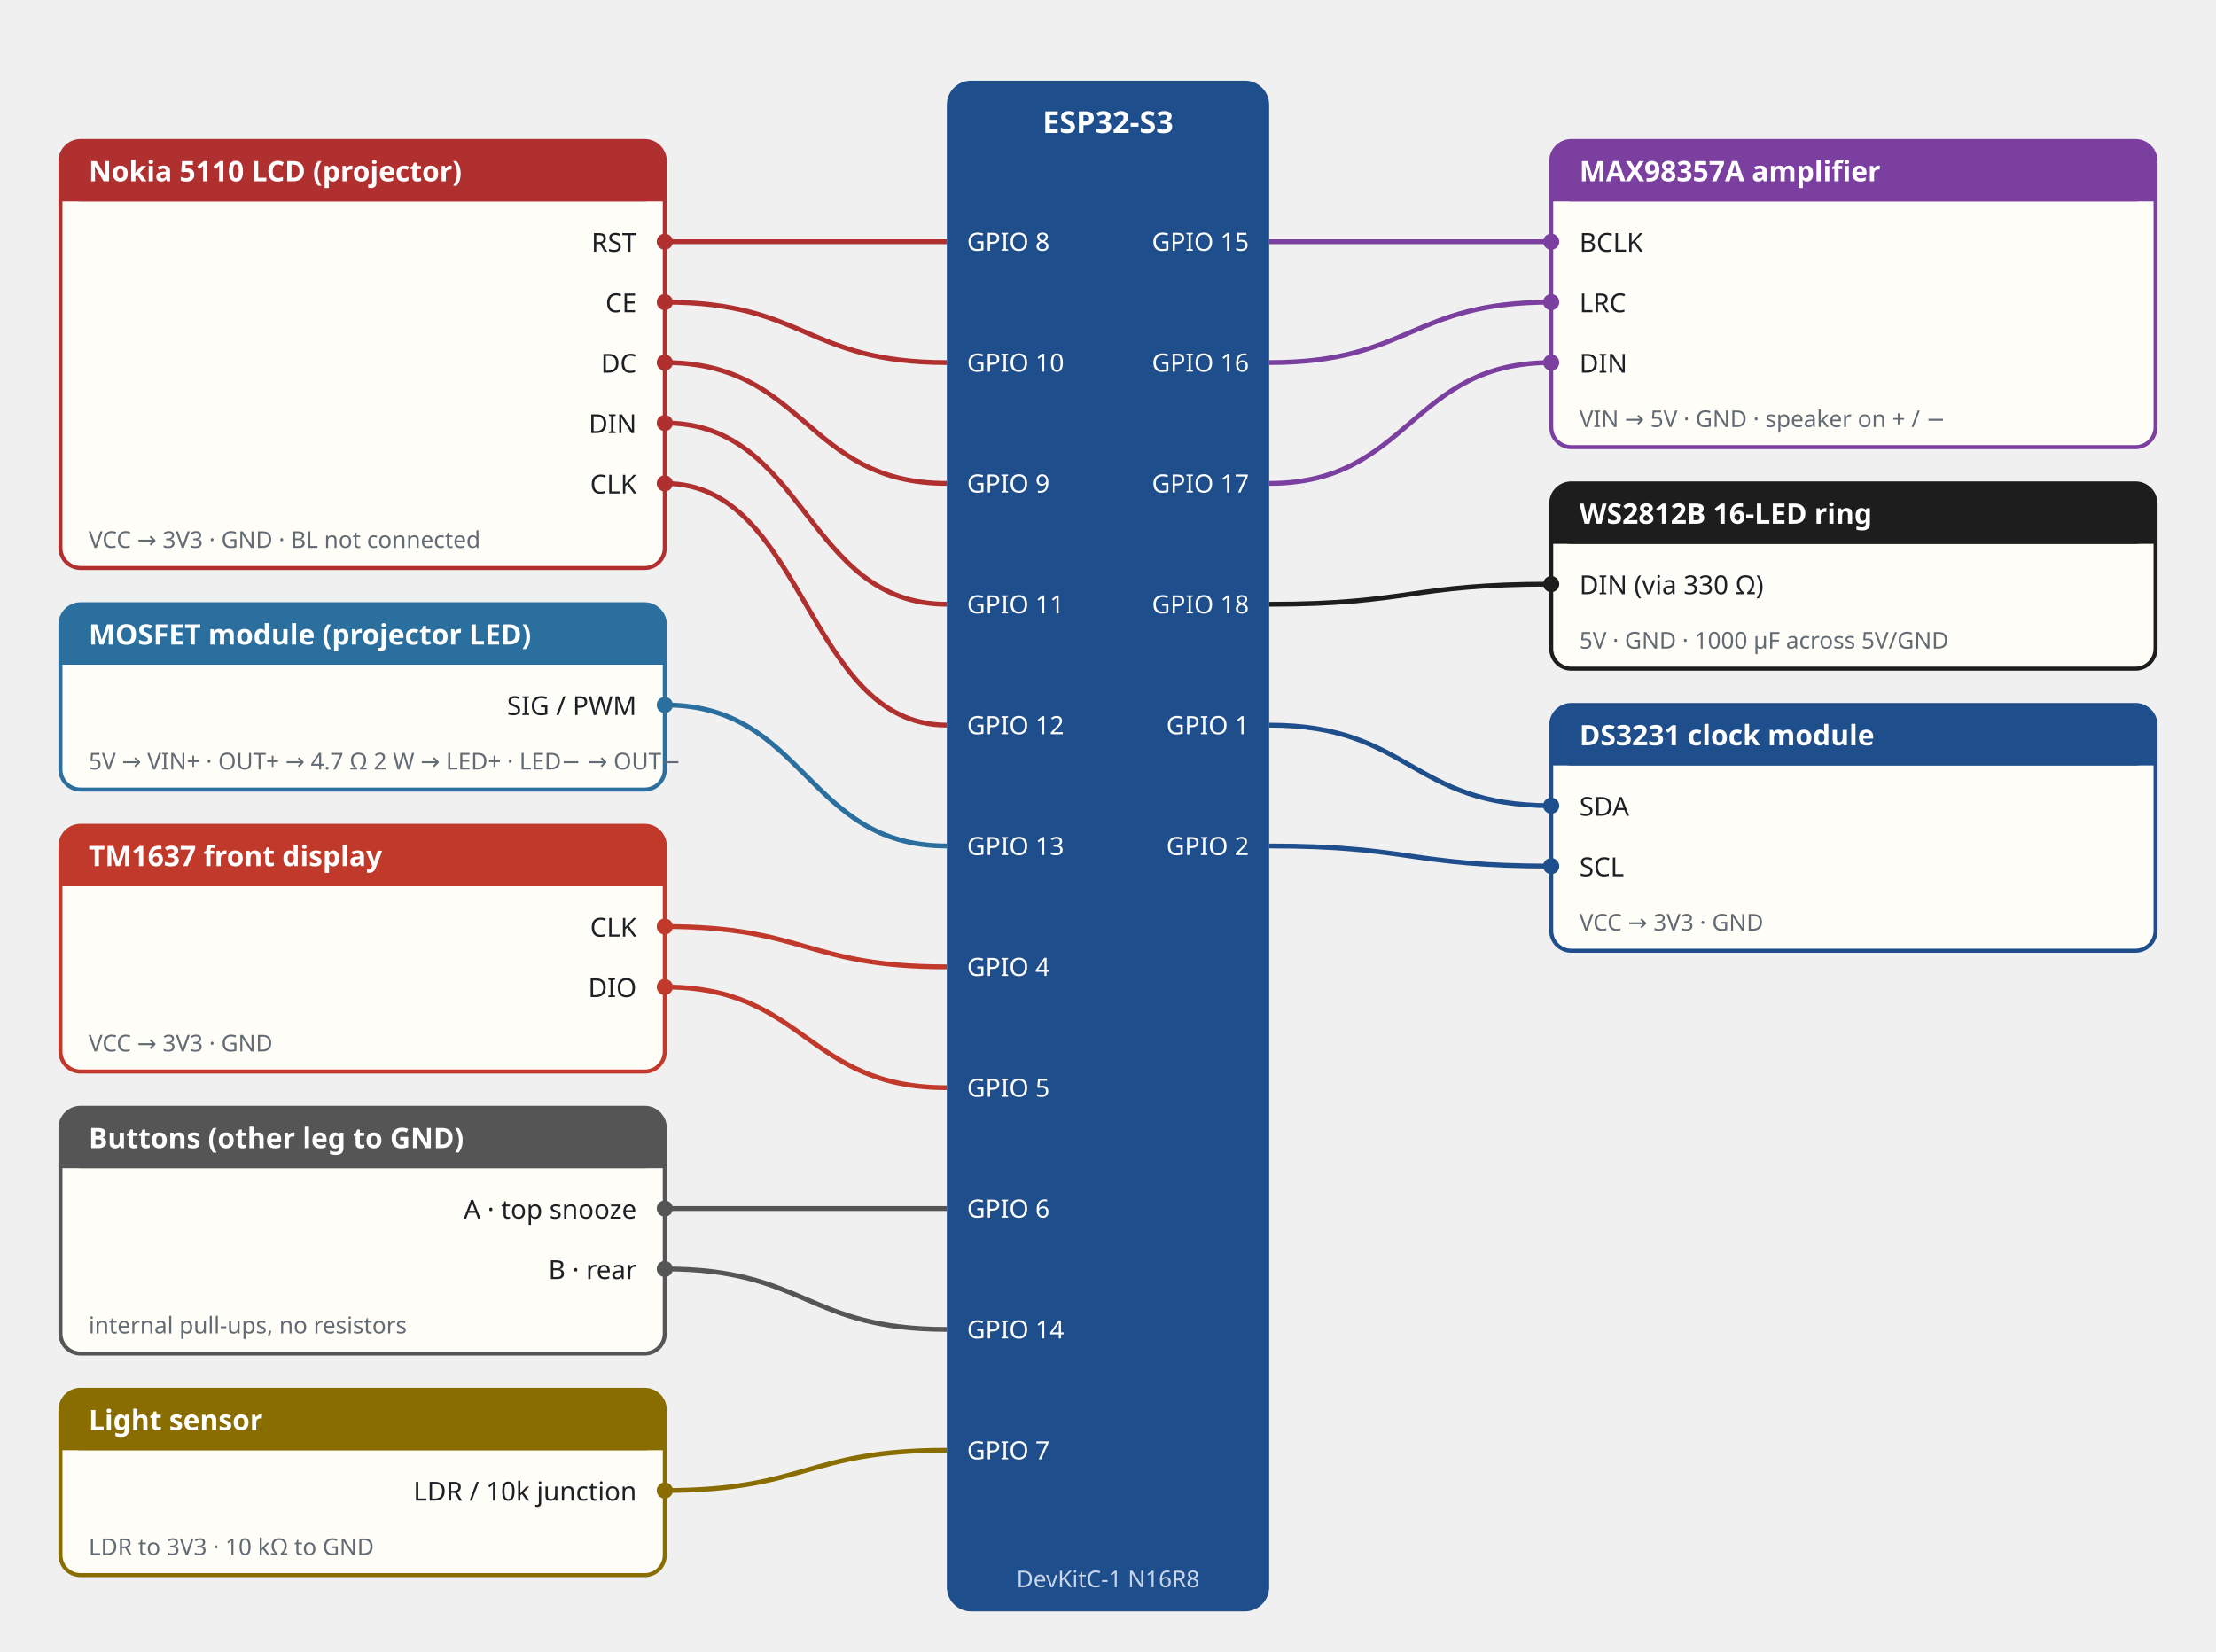
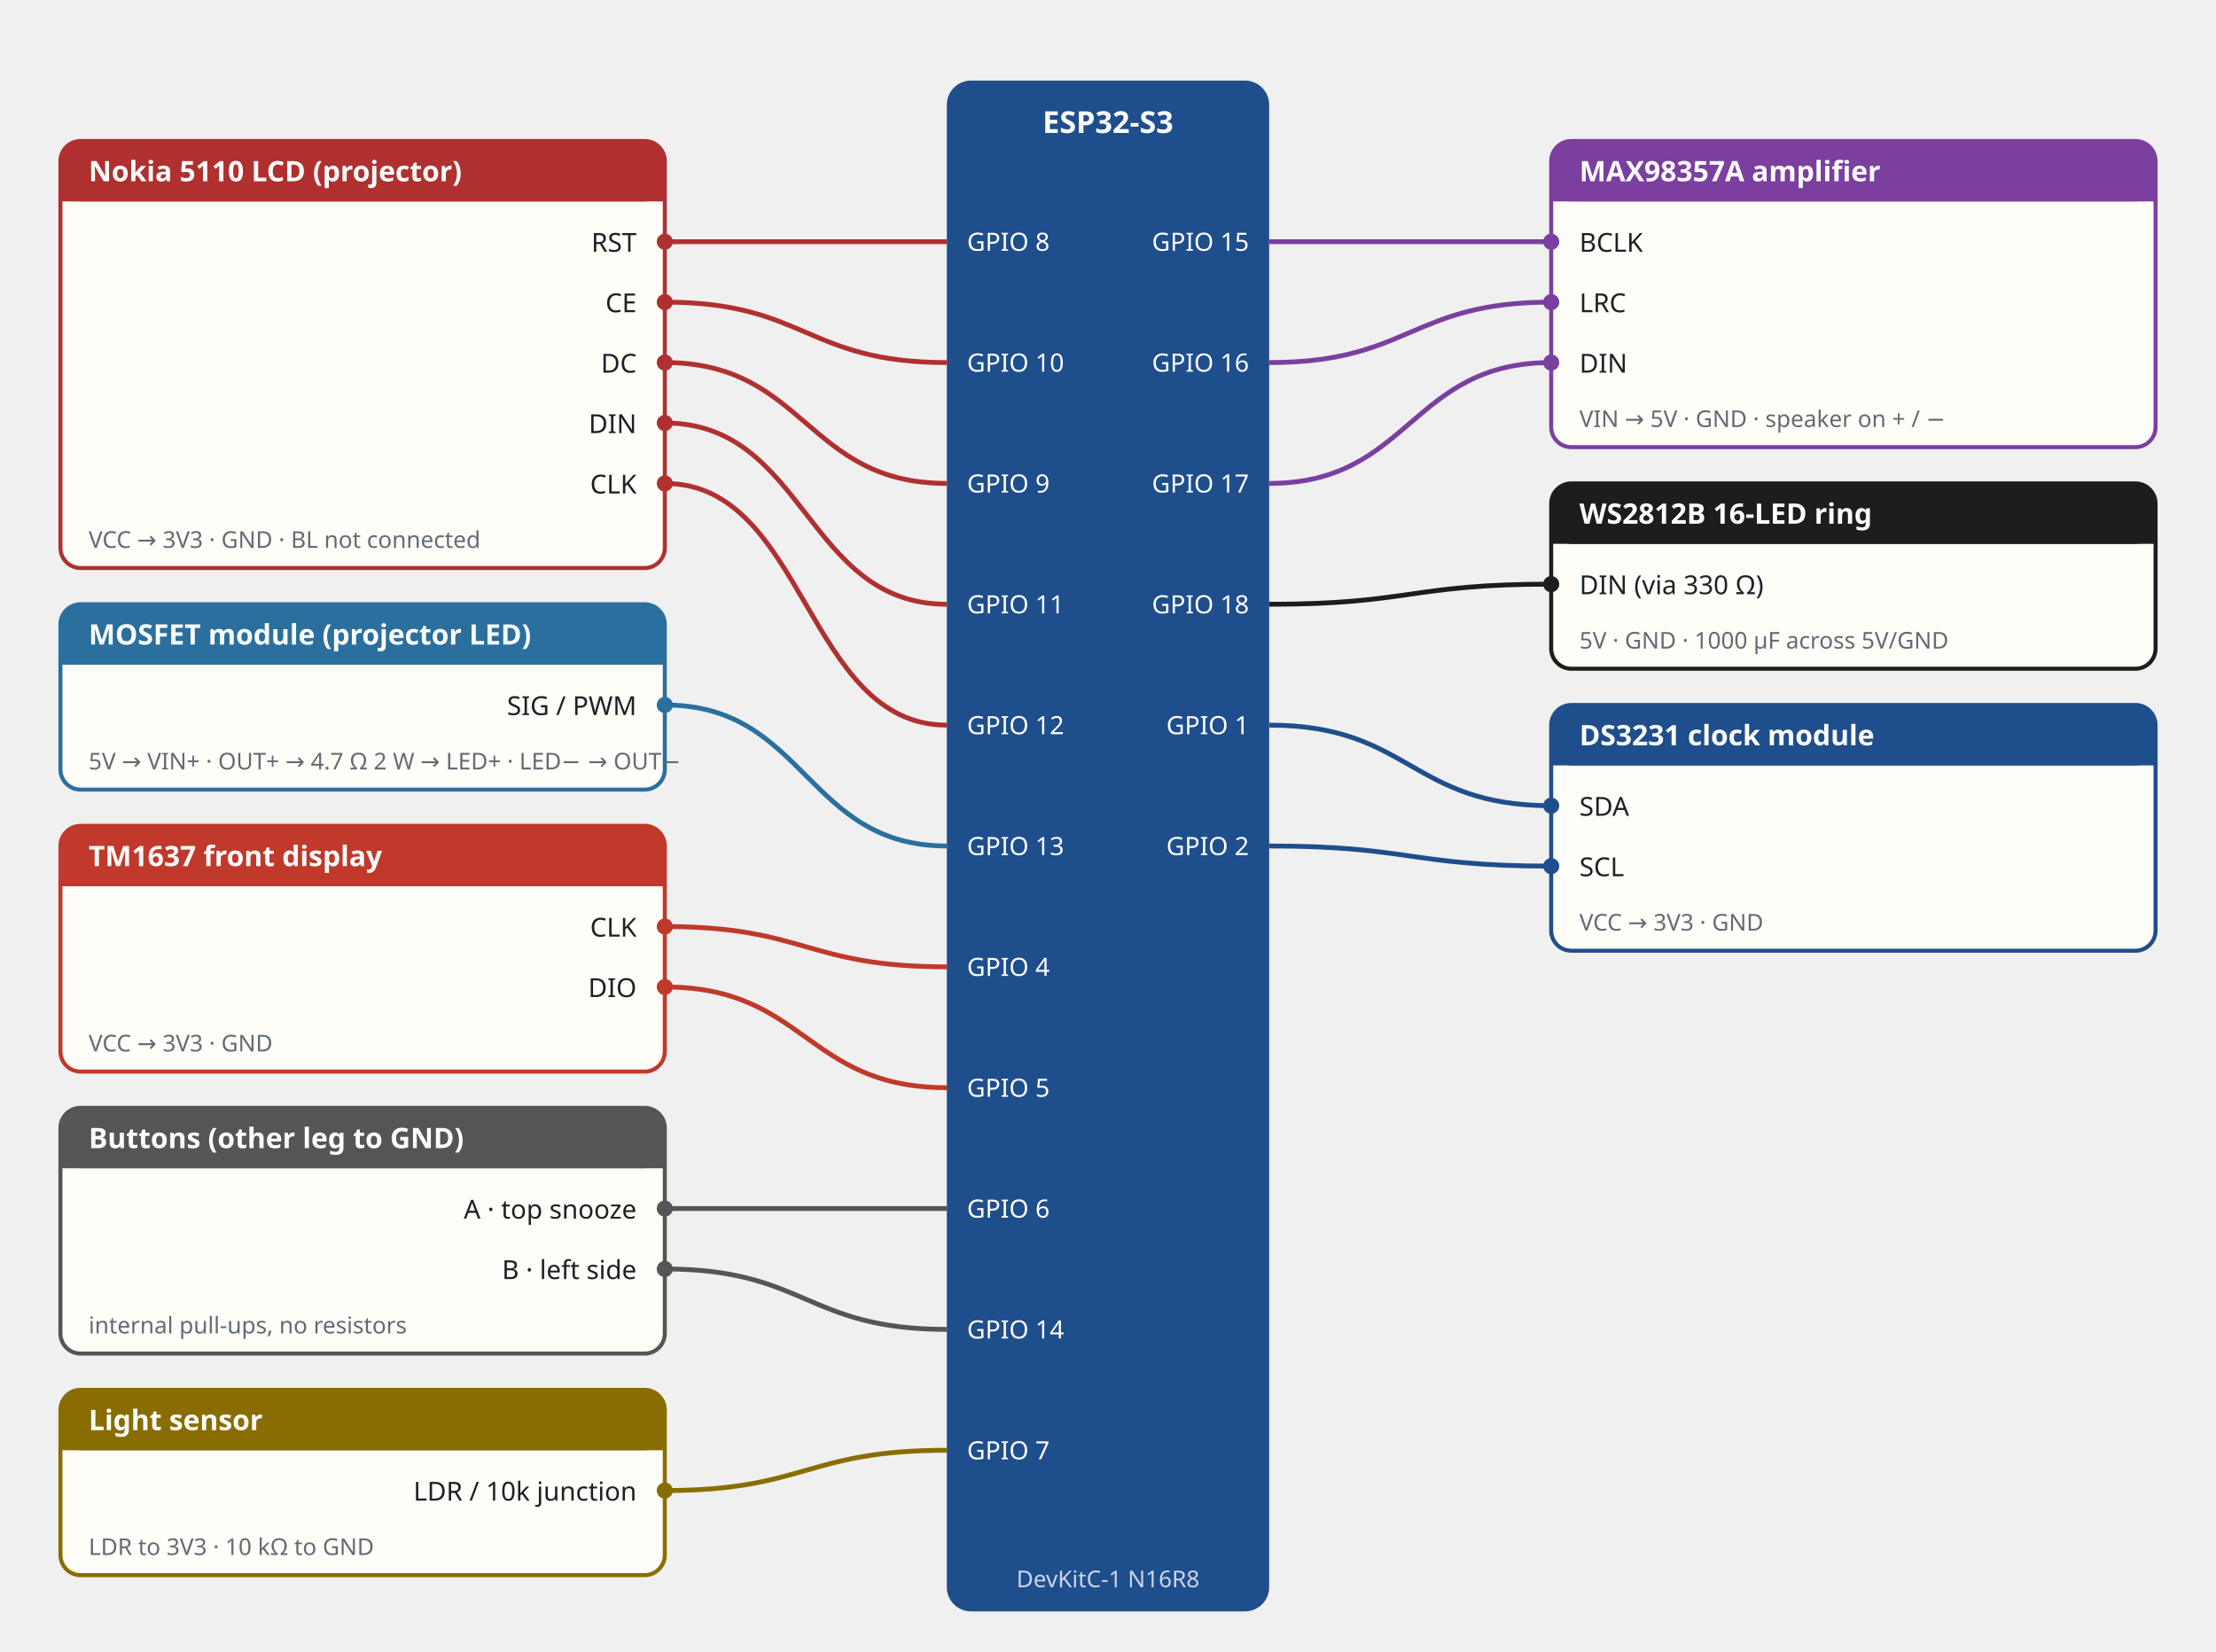
<svg xmlns="http://www.w3.org/2000/svg" viewBox="0 0 1100 820" font-family="ui-sans-serif,system-ui,sans-serif" fill="#1d2126">
  <rect x="470" y="40" width="160" height="760" rx="12" fill="#1f4e8c" />
  <text x="550.0" y="66" fill="#fff" text-anchor="middle" font-weight="700" font-size="15">ESP32-S3</text>
  <text x="550.0" y="788" fill="#c9d6ea" text-anchor="middle" font-size="11.5">DevKitC-1 N16R8</text>
  <rect x="30" y="70" width="300" height="212" rx="10" fill="#fffdf8" stroke="#b03030" stroke-width="2" />
  <rect x="30" y="70" width="300" height="30" rx="10" fill="#b03030" />
  <rect x="30" y="90" width="300" height="10" fill="#b03030" />
  <text x="44" y="90" fill="#fff" font-weight="700" font-size="14">Nokia 5110 LCD (projector)</text>
  <text x="316" y="125" text-anchor="end" font-size="13">RST</text>
  <circle cx="330" cy="120" r="4" fill="#b03030" />
  <text x="316" y="155" text-anchor="end" font-size="13">CE</text>
  <circle cx="330" cy="150" r="4" fill="#b03030" />
  <text x="316" y="185" text-anchor="end" font-size="13">DC</text>
  <circle cx="330" cy="180" r="4" fill="#b03030" />
  <text x="316" y="215" text-anchor="end" font-size="13">DIN</text>
  <circle cx="330" cy="210" r="4" fill="#b03030" />
  <text x="316" y="245" text-anchor="end" font-size="13">CLK</text>
  <circle cx="330" cy="240" r="4" fill="#b03030" />
  <text x="44" y="272" font-size="11.5" fill="#626a73">VCC → 3V3 · GND · BL not connected</text>
  <rect x="30" y="300" width="300" height="92" rx="10" fill="#fffdf8" stroke="#2a6f9e" stroke-width="2" />
  <rect x="30" y="300" width="300" height="30" rx="10" fill="#2a6f9e" />
  <rect x="30" y="320" width="300" height="10" fill="#2a6f9e" />
  <text x="44" y="320" fill="#fff" font-weight="700" font-size="14">MOSFET module (projector LED)</text>
  <text x="316" y="355" text-anchor="end" font-size="13">SIG / PWM</text>
  <circle cx="330" cy="350" r="4" fill="#2a6f9e" />
  <text x="44" y="382" font-size="11.5" fill="#626a73">5V → VIN+ · OUT+ → 4.7 Ω 2 W → LED+ · LED− → OUT−</text>
  <rect x="30" y="410" width="300" height="122" rx="10" fill="#fffdf8" stroke="#c0392b" stroke-width="2" />
  <rect x="30" y="410" width="300" height="30" rx="10" fill="#c0392b" />
  <rect x="30" y="430" width="300" height="10" fill="#c0392b" />
  <text x="44" y="430" fill="#fff" font-weight="700" font-size="14">TM1637 front display</text>
  <text x="316" y="465" text-anchor="end" font-size="13">CLK</text>
  <circle cx="330" cy="460" r="4" fill="#c0392b" />
  <text x="316" y="495" text-anchor="end" font-size="13">DIO</text>
  <circle cx="330" cy="490" r="4" fill="#c0392b" />
  <text x="44" y="522" font-size="11.5" fill="#626a73">VCC → 3V3 · GND</text>
  <rect x="30" y="550" width="300" height="122" rx="10" fill="#fffdf8" stroke="#555" stroke-width="2" />
  <rect x="30" y="550" width="300" height="30" rx="10" fill="#555" />
  <rect x="30" y="570" width="300" height="10" fill="#555" />
  <text x="44" y="570" fill="#fff" font-weight="700" font-size="14">Buttons (other leg to GND)</text>
  <text x="316" y="605" text-anchor="end" font-size="13">A · top snooze</text>
  <circle cx="330" cy="600" r="4" fill="#555" />
-   <text x="316" y="635" text-anchor="end" font-size="13">B · rear</text>
+   <text x="316" y="635" text-anchor="end" font-size="13">B · left side</text>
  <circle cx="330" cy="630" r="4" fill="#555" />
  <text x="44" y="662" font-size="11.5" fill="#626a73">internal pull-ups, no resistors</text>
  <rect x="30" y="690" width="300" height="92" rx="10" fill="#fffdf8" stroke="#8a6d00" stroke-width="2" />
  <rect x="30" y="690" width="300" height="30" rx="10" fill="#8a6d00" />
  <rect x="30" y="710" width="300" height="10" fill="#8a6d00" />
  <text x="44" y="710" fill="#fff" font-weight="700" font-size="14">Light sensor</text>
  <text x="316" y="745" text-anchor="end" font-size="13">LDR / 10k junction</text>
  <circle cx="330" cy="740" r="4" fill="#8a6d00" />
  <text x="44" y="772" font-size="11.5" fill="#626a73">LDR to 3V3 · 10 kΩ to GND</text>
  <rect x="770" y="70" width="300" height="152" rx="10" fill="#fffdf8" stroke="#7b3fa0" stroke-width="2" />
  <rect x="770" y="70" width="300" height="30" rx="10" fill="#7b3fa0" />
  <rect x="770" y="90" width="300" height="10" fill="#7b3fa0" />
  <text x="784" y="90" fill="#fff" font-weight="700" font-size="14">MAX98357A amplifier</text>
  <text x="784" y="125" text-anchor="start" font-size="13">BCLK</text>
  <circle cx="770" cy="120" r="4" fill="#7b3fa0" />
  <text x="784" y="155" text-anchor="start" font-size="13">LRC</text>
  <circle cx="770" cy="150" r="4" fill="#7b3fa0" />
  <text x="784" y="185" text-anchor="start" font-size="13">DIN</text>
  <circle cx="770" cy="180" r="4" fill="#7b3fa0" />
  <text x="784" y="212" font-size="11.5" fill="#626a73">VIN → 5V · GND · speaker on + / −</text>
  <rect x="770" y="240" width="300" height="92" rx="10" fill="#fffdf8" stroke="#1d1d1d" stroke-width="2" />
  <rect x="770" y="240" width="300" height="30" rx="10" fill="#1d1d1d" />
  <rect x="770" y="260" width="300" height="10" fill="#1d1d1d" />
  <text x="784" y="260" fill="#fff" font-weight="700" font-size="14">WS2812B 16-LED ring</text>
  <text x="784" y="295" text-anchor="start" font-size="13">DIN (via 330 Ω)</text>
  <circle cx="770" cy="290" r="4" fill="#1d1d1d" />
  <text x="784" y="322" font-size="11.5" fill="#626a73">5V · GND · 1000 µF across 5V/GND</text>
  <rect x="770" y="350" width="300" height="122" rx="10" fill="#fffdf8" stroke="#1f4e8c" stroke-width="2" />
  <rect x="770" y="350" width="300" height="30" rx="10" fill="#1f4e8c" />
  <rect x="770" y="370" width="300" height="10" fill="#1f4e8c" />
  <text x="784" y="370" fill="#fff" font-weight="700" font-size="14">DS3231 clock module</text>
  <text x="784" y="405" text-anchor="start" font-size="13">SDA</text>
  <circle cx="770" cy="400" r="4" fill="#1f4e8c" />
  <text x="784" y="435" text-anchor="start" font-size="13">SCL</text>
  <circle cx="770" cy="430" r="4" fill="#1f4e8c" />
  <text x="784" y="462" font-size="11.5" fill="#626a73">VCC → 3V3 · GND</text>
  <path d="M330,120 C400.0,120 400.0,120.0 470,120.0" fill="none" stroke="#b03030" stroke-width="2.4" />
  <text x="480" y="124.5" fill="#fff" font-size="12.5" text-anchor="start">GPIO 8</text>
  <path d="M330,150 C400.0,150 400.0,180.0 470,180.0" fill="none" stroke="#b03030" stroke-width="2.4" />
  <text x="480" y="184.5" fill="#fff" font-size="12.5" text-anchor="start">GPIO 10</text>
  <path d="M330,180 C400.0,180 400.0,240.0 470,240.0" fill="none" stroke="#b03030" stroke-width="2.4" />
  <text x="480" y="244.5" fill="#fff" font-size="12.5" text-anchor="start">GPIO 9</text>
  <path d="M330,210 C400.0,210 400.0,300.0 470,300.0" fill="none" stroke="#b03030" stroke-width="2.4" />
  <text x="480" y="304.5" fill="#fff" font-size="12.5" text-anchor="start">GPIO 11</text>
  <path d="M330,240 C400.0,240 400.0,360.0 470,360.0" fill="none" stroke="#b03030" stroke-width="2.4" />
  <text x="480" y="364.5" fill="#fff" font-size="12.5" text-anchor="start">GPIO 12</text>
  <path d="M330,350 C400.0,350 400.0,420.0 470,420.0" fill="none" stroke="#2a6f9e" stroke-width="2.4" />
  <text x="480" y="424.5" fill="#fff" font-size="12.5" text-anchor="start">GPIO 13</text>
  <path d="M330,460 C400.0,460 400.0,480.0 470,480.0" fill="none" stroke="#c0392b" stroke-width="2.4" />
  <text x="480" y="484.5" fill="#fff" font-size="12.5" text-anchor="start">GPIO 4</text>
  <path d="M330,490 C400.0,490 400.0,540.0 470,540.0" fill="none" stroke="#c0392b" stroke-width="2.4" />
  <text x="480" y="544.5" fill="#fff" font-size="12.5" text-anchor="start">GPIO 5</text>
  <path d="M330,600 C400.0,600 400.0,600.0 470,600.0" fill="none" stroke="#555" stroke-width="2.4" />
  <text x="480" y="604.5" fill="#fff" font-size="12.5" text-anchor="start">GPIO 6</text>
  <path d="M330,630 C400.0,630 400.0,660.0 470,660.0" fill="none" stroke="#555" stroke-width="2.4" />
  <text x="480" y="664.5" fill="#fff" font-size="12.5" text-anchor="start">GPIO 14</text>
  <path d="M330,740 C400.0,740 400.0,720.0 470,720.0" fill="none" stroke="#8a6d00" stroke-width="2.4" />
  <text x="480" y="724.5" fill="#fff" font-size="12.5" text-anchor="start">GPIO 7</text>
  <path d="M770,120 C700.0,120 700.0,120.0 630,120.0" fill="none" stroke="#7b3fa0" stroke-width="2.4" />
  <text x="620" y="124.5" fill="#fff" font-size="12.5" text-anchor="end">GPIO 15</text>
  <path d="M770,150 C700.0,150 700.0,180.0 630,180.0" fill="none" stroke="#7b3fa0" stroke-width="2.4" />
  <text x="620" y="184.5" fill="#fff" font-size="12.5" text-anchor="end">GPIO 16</text>
  <path d="M770,180 C700.0,180 700.0,240.0 630,240.0" fill="none" stroke="#7b3fa0" stroke-width="2.4" />
  <text x="620" y="244.5" fill="#fff" font-size="12.5" text-anchor="end">GPIO 17</text>
  <path d="M770,290 C700.0,290 700.0,300.0 630,300.0" fill="none" stroke="#1d1d1d" stroke-width="2.4" />
  <text x="620" y="304.5" fill="#fff" font-size="12.5" text-anchor="end">GPIO 18</text>
  <path d="M770,400 C700.0,400 700.0,360.0 630,360.0" fill="none" stroke="#1f4e8c" stroke-width="2.4" />
  <text x="620" y="364.5" fill="#fff" font-size="12.5" text-anchor="end">GPIO 1</text>
  <path d="M770,430 C700.0,430 700.0,420.0 630,420.0" fill="none" stroke="#1f4e8c" stroke-width="2.4" />
  <text x="620" y="424.5" fill="#fff" font-size="12.5" text-anchor="end">GPIO 2</text>
</svg>
